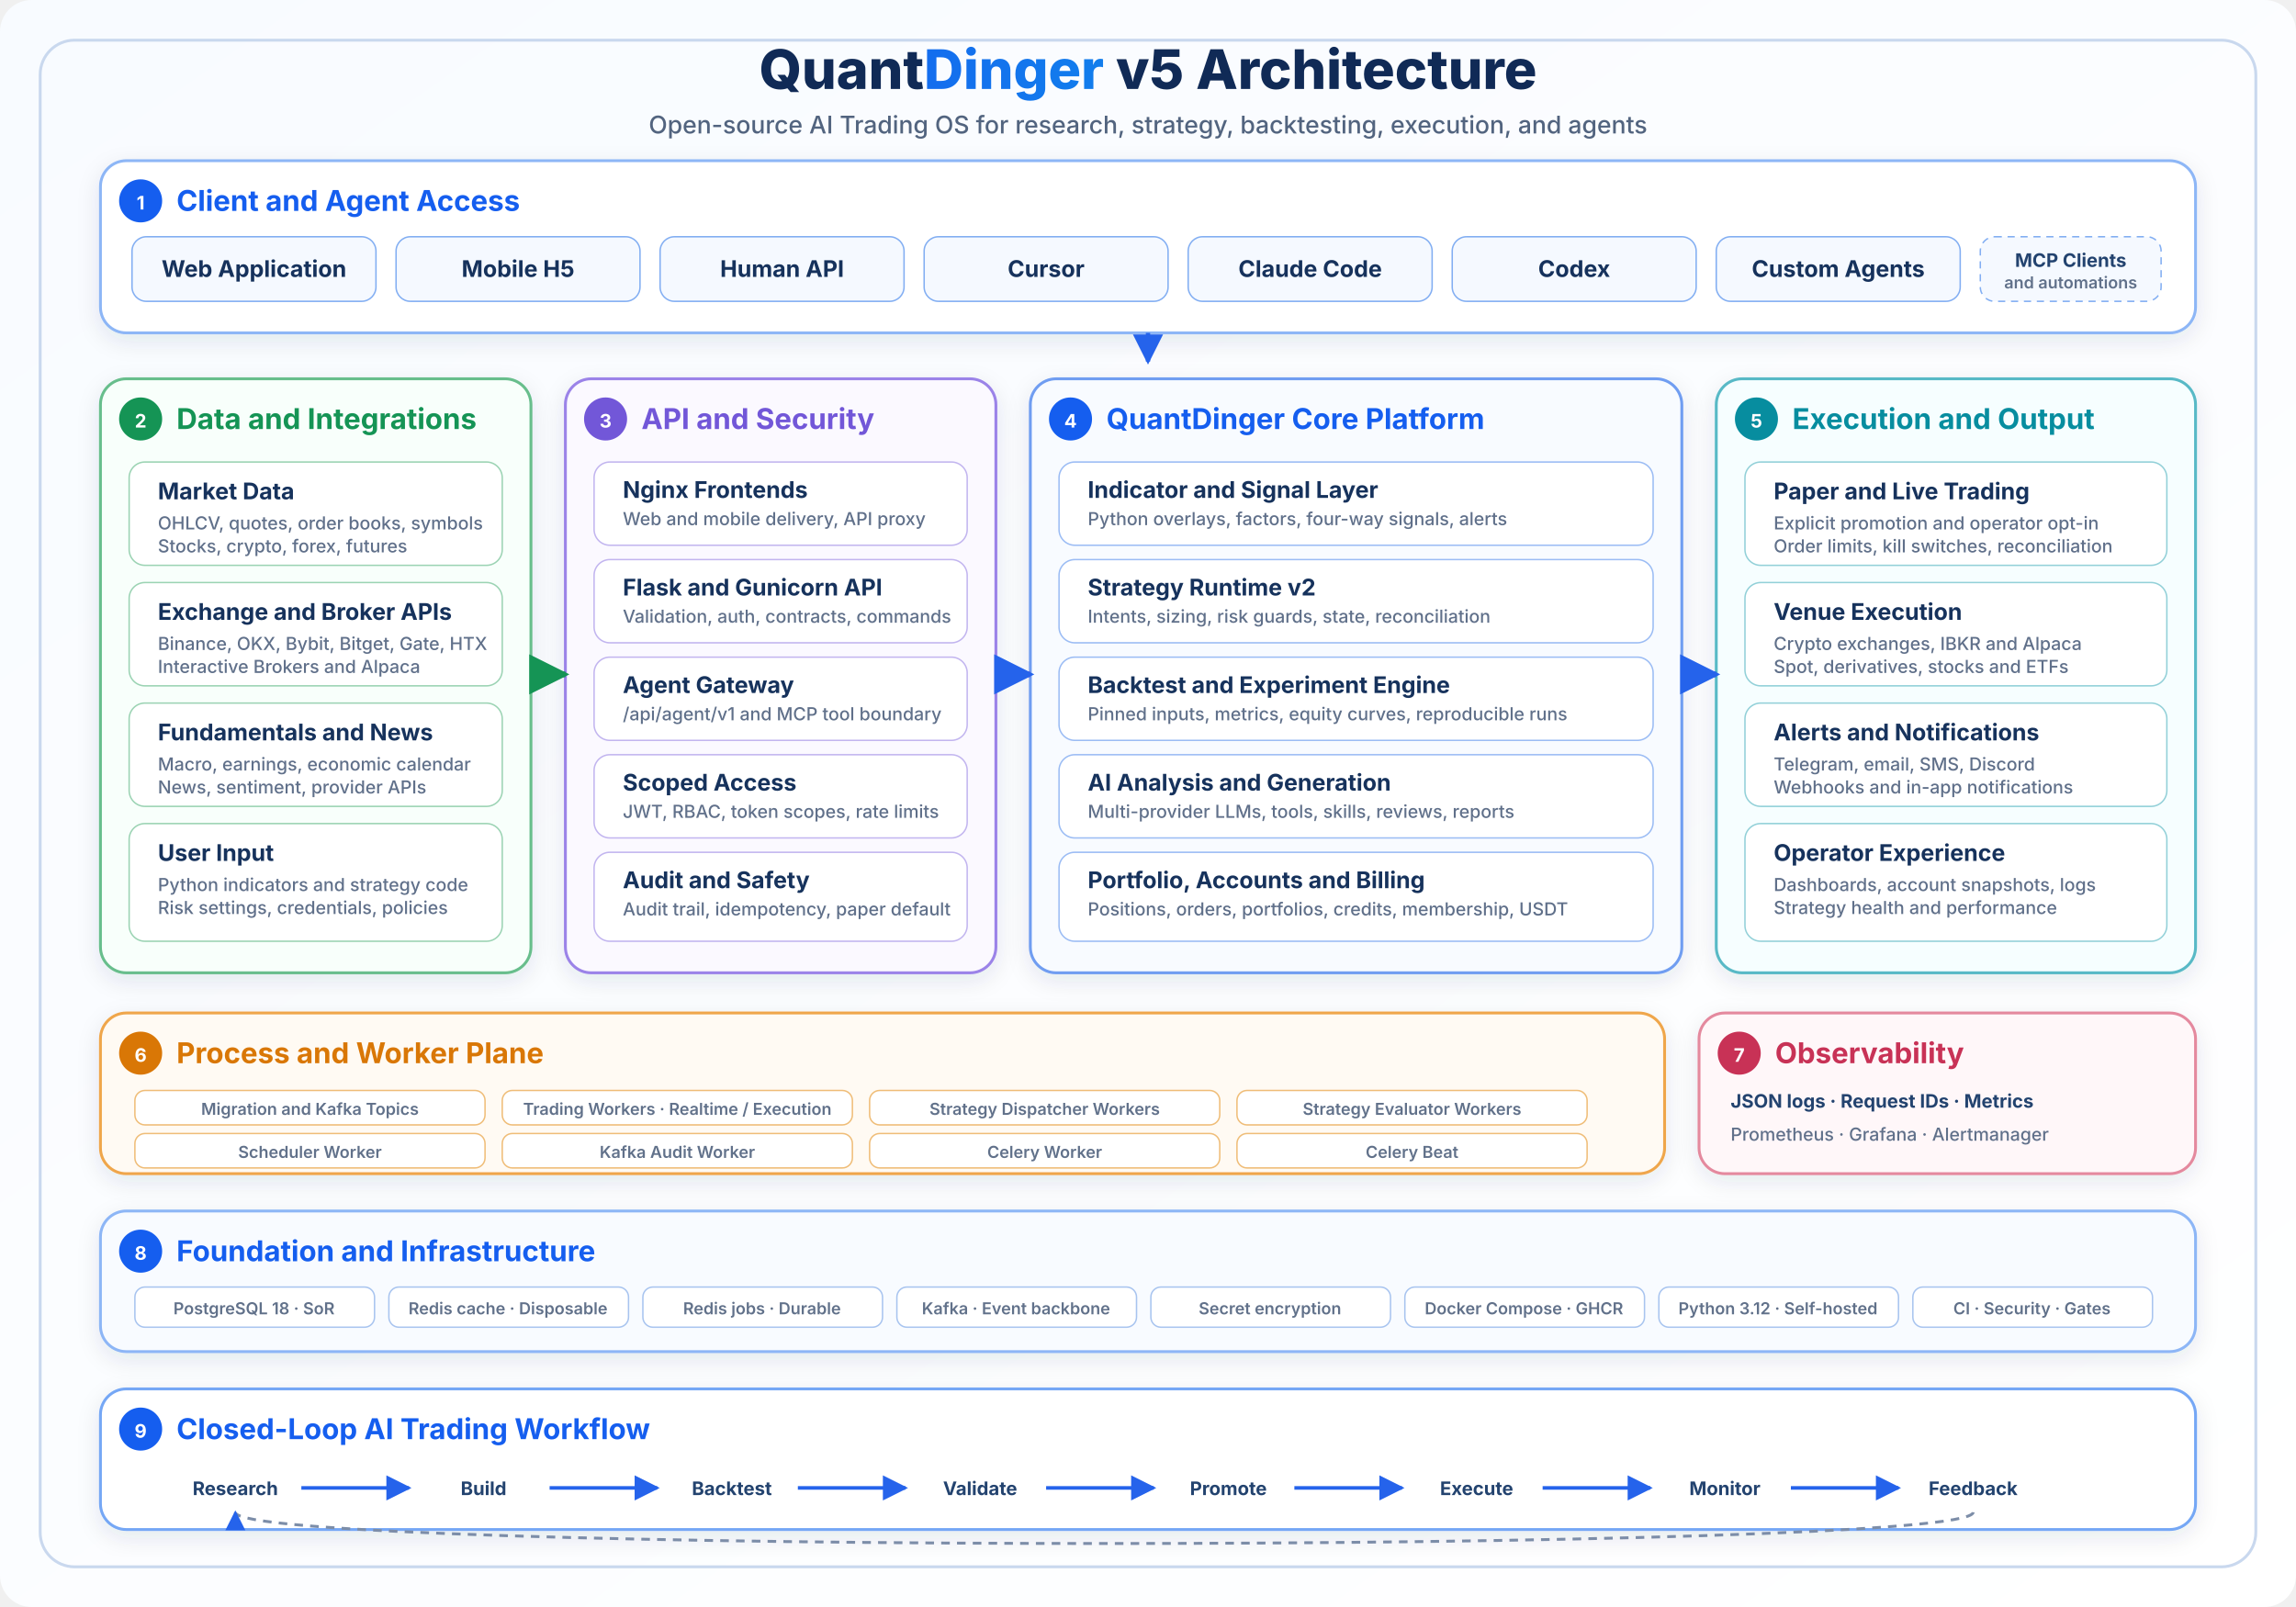
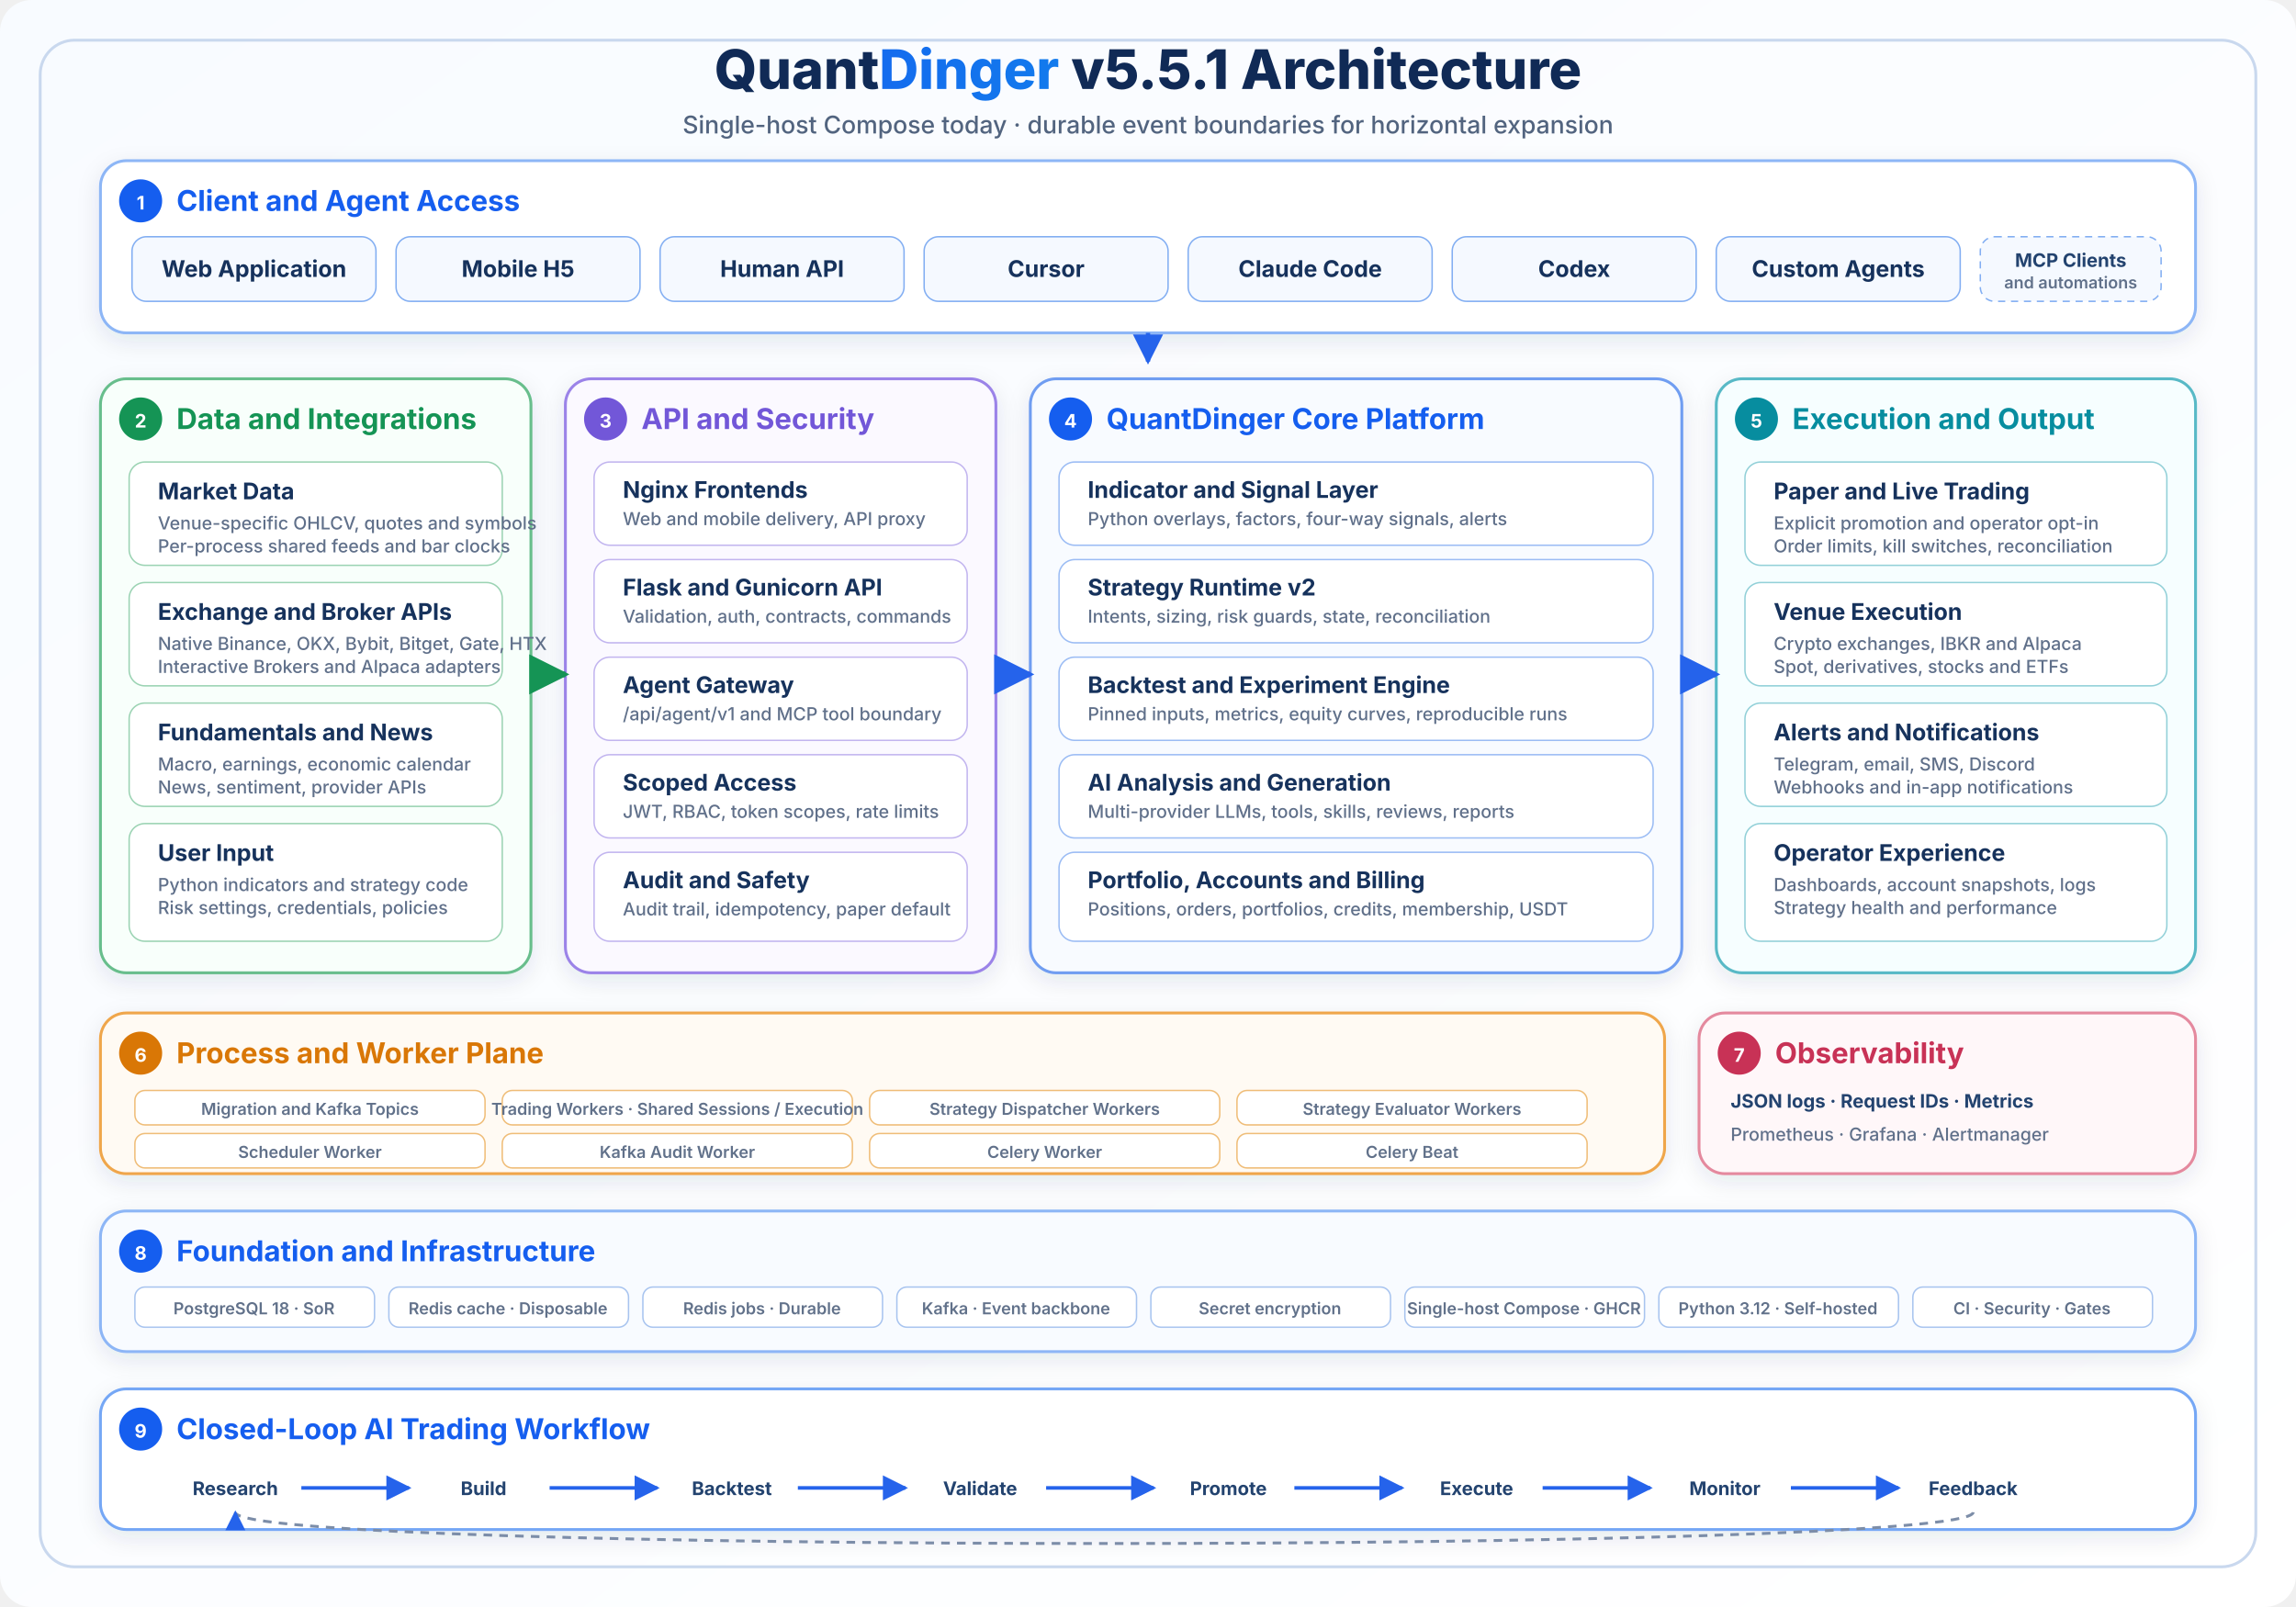
<svg xmlns="http://www.w3.org/2000/svg" width="1600" height="1120" viewBox="0 0 1600 1120" role="img" aria-labelledby="title description">
  <defs>
    <linearGradient id="page" x1="0" y1="0" x2="1" y2="1">
      <stop offset="0" stop-color="#f8fbff" />
      <stop offset="1" stop-color="#ffffff" />
    </linearGradient>
    <linearGradient id="brand" x1="0" y1="0" x2="1" y2="0">
      <stop offset="0" stop-color="#155eef" />
      <stop offset="1" stop-color="#0ea5e9" />
    </linearGradient>
    <filter id="shadow" x="-20%" y="-20%" width="140%" height="140%">
      <feDropShadow dx="0" dy="5" stdDeviation="8" flood-color="#102a56" flood-opacity="0.10" />
    </filter>
    <marker id="arrow-blue" viewBox="0 0 10 10" refX="9" refY="5" markerWidth="7" markerHeight="7" orient="auto-start-reverse">
      <path d="M 0 0 L 10 5 L 0 10 z" fill="#2563eb" />
    </marker>
    <marker id="arrow-green" viewBox="0 0 10 10" refX="9" refY="5" markerWidth="7" markerHeight="7" orient="auto-start-reverse">
      <path d="M 0 0 L 10 5 L 0 10 z" fill="#159455" />
    </marker>
    <style>
      .title { font: 800 38px Inter, "Segoe UI", Arial, sans-serif; fill: #102a56; }
      .brand { fill: url(#brand); }
      .subtitle { font: 500 17px Inter, "Segoe UI", Arial, sans-serif; fill: #52647f; }
      .section-title { font: 750 20px Inter, "Segoe UI", Arial, sans-serif; }
      .card-title { font: 700 16px Inter, "Segoe UI", Arial, sans-serif; fill: #16325c; }
      .card-sub { font: 500 12.5px Inter, "Segoe UI", Arial, sans-serif; fill: #60708a; }
      .label { font: 700 13px Inter, "Segoe UI", Arial, sans-serif; fill: #23436f; }
      .small { font: 600 11.5px Inter, "Segoe UI", Arial, sans-serif; fill: #61718a; }
      .white { fill: #ffffff; }
      .blue { fill: #155eef; }
      .green { fill: #159455; }
      .purple { fill: #7257d8; }
      .teal { fill: #078d9f; }
      .orange { fill: #d97706; }
      .red { fill: #c83256; }
    </style>
  </defs>
  <rect width="1600" height="1120" rx="22" fill="url(#page)" />
  <rect x="28" y="28" width="1544" height="1064" rx="24" fill="none" stroke="#c9d8ee" stroke-width="2" />
  <g transform="translate(800 62)" text-anchor="middle">
-     <text class="title" x="0" y="0">Quant<tspan class="brand">Dinger</tspan> v5 Architecture</text>
-     <text class="subtitle" x="0" y="31">Open-source AI Trading OS for research, strategy, backtesting, execution, and agents</text>
+     <text class="title" x="0" y="0">Quant<tspan class="brand">Dinger</tspan> v5.5.1 Architecture</text>
+     <text class="subtitle" x="0" y="31">Single-host Compose today · durable event boundaries for horizontal expansion</text>
  </g>
  <g filter="url(#shadow)">
    <rect x="70" y="112" width="1460" height="120" rx="18" fill="#ffffff" stroke="#8db6f6" stroke-width="2" />
  </g>
  <circle cx="98" cy="140" r="15" fill="#155eef" />
  <text x="98" y="146" text-anchor="middle" class="label white">1</text>
  <text x="123" y="147" class="section-title blue">Client and Agent Access</text>
  <g>
    <rect x="92" y="165" width="170" height="45" rx="10" fill="#f5f9ff" stroke="#82aef2" />
    <text x="177" y="193" text-anchor="middle" class="card-title">Web Application</text>
    <rect x="276" y="165" width="170" height="45" rx="10" fill="#f5f9ff" stroke="#82aef2" />
    <text x="361" y="193" text-anchor="middle" class="card-title">Mobile H5</text>
    <rect x="460" y="165" width="170" height="45" rx="10" fill="#f5f9ff" stroke="#82aef2" />
    <text x="545" y="193" text-anchor="middle" class="card-title">Human API</text>
    <rect x="644" y="165" width="170" height="45" rx="10" fill="#f5f9ff" stroke="#82aef2" />
    <text x="729" y="193" text-anchor="middle" class="card-title">Cursor</text>
    <rect x="828" y="165" width="170" height="45" rx="10" fill="#f5f9ff" stroke="#82aef2" />
    <text x="913" y="193" text-anchor="middle" class="card-title">Claude Code</text>
    <rect x="1012" y="165" width="170" height="45" rx="10" fill="#f5f9ff" stroke="#82aef2" />
    <text x="1097" y="193" text-anchor="middle" class="card-title">Codex</text>
    <rect x="1196" y="165" width="170" height="45" rx="10" fill="#f5f9ff" stroke="#82aef2" />
    <text x="1281" y="193" text-anchor="middle" class="card-title">Custom Agents</text>
    <rect x="1380" y="165" width="126" height="45" rx="10" fill="#f5f9ff" stroke="#82aef2" stroke-dasharray="5 4" />
    <text x="1443" y="186" text-anchor="middle" class="label">MCP Clients</text>
    <text x="1443" y="201" text-anchor="middle" class="small">and automations</text>
  </g>
  <line x1="800" y1="232" x2="800" y2="252" stroke="#2563eb" stroke-width="3" marker-end="url(#arrow-blue)" />
  <g filter="url(#shadow)">
    <rect x="70" y="264" width="300" height="414" rx="18" fill="#f8fffb" stroke="#67be8c" stroke-width="2" />
  </g>
  <circle cx="98" cy="292" r="15" fill="#159455" />
  <text x="98" y="298" text-anchor="middle" class="label white">2</text>
  <text x="123" y="299" class="section-title green">Data and Integrations</text>
  <g>
    <rect x="90" y="322" width="260" height="72" rx="11" fill="#ffffff" stroke="#9bd3b3" />
    <text x="110" y="348" class="card-title">Market Data</text>
-     <text x="110" y="369" class="card-sub">OHLCV, quotes, order books, symbols</text>
-     <text x="110" y="385" class="card-sub">Stocks, crypto, forex, futures</text>
+     <text x="110" y="369" class="card-sub">Venue-specific OHLCV, quotes and symbols</text>
+     <text x="110" y="385" class="card-sub">Per-process shared feeds and bar clocks</text>
    <rect x="90" y="406" width="260" height="72" rx="11" fill="#ffffff" stroke="#9bd3b3" />
    <text x="110" y="432" class="card-title">Exchange and Broker APIs</text>
-     <text x="110" y="453" class="card-sub">Binance, OKX, Bybit, Bitget, Gate, HTX</text>
-     <text x="110" y="469" class="card-sub">Interactive Brokers and Alpaca</text>
+     <text x="110" y="453" class="card-sub">Native Binance, OKX, Bybit, Bitget, Gate, HTX</text>
+     <text x="110" y="469" class="card-sub">Interactive Brokers and Alpaca adapters</text>
    <rect x="90" y="490" width="260" height="72" rx="11" fill="#ffffff" stroke="#9bd3b3" />
    <text x="110" y="516" class="card-title">Fundamentals and News</text>
    <text x="110" y="537" class="card-sub">Macro, earnings, economic calendar</text>
    <text x="110" y="553" class="card-sub">News, sentiment, provider APIs</text>
    <rect x="90" y="574" width="260" height="82" rx="11" fill="#ffffff" stroke="#9bd3b3" />
    <text x="110" y="600" class="card-title">User Input</text>
    <text x="110" y="621" class="card-sub">Python indicators and strategy code</text>
    <text x="110" y="637" class="card-sub">Risk settings, credentials, policies</text>
  </g>
  <g filter="url(#shadow)">
    <rect x="394" y="264" width="300" height="414" rx="18" fill="#fbf9ff" stroke="#9b83e8" stroke-width="2" />
  </g>
  <circle cx="422" cy="292" r="15" fill="#7257d8" />
  <text x="422" y="298" text-anchor="middle" class="label white">3</text>
  <text x="447" y="299" class="section-title purple">API and Security</text>
  <g>
    <rect x="414" y="322" width="260" height="58" rx="11" fill="#ffffff" stroke="#c2b5ef" />
    <text x="434" y="347" class="card-title">Nginx Frontends</text>
    <text x="434" y="366" class="card-sub">Web and mobile delivery, API proxy</text>
    <rect x="414" y="390" width="260" height="58" rx="11" fill="#ffffff" stroke="#c2b5ef" />
    <text x="434" y="415" class="card-title">Flask and Gunicorn API</text>
    <text x="434" y="434" class="card-sub">Validation, auth, contracts, commands</text>
    <rect x="414" y="458" width="260" height="58" rx="11" fill="#ffffff" stroke="#c2b5ef" />
    <text x="434" y="483" class="card-title">Agent Gateway</text>
    <text x="434" y="502" class="card-sub">/api/agent/v1 and MCP tool boundary</text>
    <rect x="414" y="526" width="260" height="58" rx="11" fill="#ffffff" stroke="#c2b5ef" />
    <text x="434" y="551" class="card-title">Scoped Access</text>
    <text x="434" y="570" class="card-sub">JWT, RBAC, token scopes, rate limits</text>
    <rect x="414" y="594" width="260" height="62" rx="11" fill="#ffffff" stroke="#c2b5ef" />
    <text x="434" y="619" class="card-title">Audit and Safety</text>
    <text x="434" y="638" class="card-sub">Audit trail, idempotency, paper default</text>
  </g>
  <g filter="url(#shadow)">
    <rect x="718" y="264" width="454" height="414" rx="18" fill="#f8fbff" stroke="#6f9df1" stroke-width="2" />
  </g>
  <circle cx="746" cy="292" r="15" fill="#155eef" />
  <text x="746" y="298" text-anchor="middle" class="label white">4</text>
  <text x="771" y="299" class="section-title blue">QuantDinger Core Platform</text>
  <g>
    <rect x="738" y="322" width="414" height="58" rx="11" fill="#ffffff" stroke="#9bbcf4" />
    <text x="758" y="347" class="card-title">Indicator and Signal Layer</text>
    <text x="758" y="366" class="card-sub">Python overlays, factors, four-way signals, alerts</text>
    <rect x="738" y="390" width="414" height="58" rx="11" fill="#ffffff" stroke="#9bbcf4" />
    <text x="758" y="415" class="card-title">Strategy Runtime v2</text>
    <text x="758" y="434" class="card-sub">Intents, sizing, risk guards, state, reconciliation</text>
    <rect x="738" y="458" width="414" height="58" rx="11" fill="#ffffff" stroke="#9bbcf4" />
    <text x="758" y="483" class="card-title">Backtest and Experiment Engine</text>
    <text x="758" y="502" class="card-sub">Pinned inputs, metrics, equity curves, reproducible runs</text>
    <rect x="738" y="526" width="414" height="58" rx="11" fill="#ffffff" stroke="#9bbcf4" />
    <text x="758" y="551" class="card-title">AI Analysis and Generation</text>
    <text x="758" y="570" class="card-sub">Multi-provider LLMs, tools, skills, reviews, reports</text>
    <rect x="738" y="594" width="414" height="62" rx="11" fill="#ffffff" stroke="#9bbcf4" />
    <text x="758" y="619" class="card-title">Portfolio, Accounts and Billing</text>
    <text x="758" y="638" class="card-sub">Positions, orders, portfolios, credits, membership, USDT</text>
  </g>
  <g filter="url(#shadow)">
    <rect x="1196" y="264" width="334" height="414" rx="18" fill="#f6feff" stroke="#58b9c6" stroke-width="2" />
  </g>
  <circle cx="1224" cy="292" r="15" fill="#078d9f" />
  <text x="1224" y="298" text-anchor="middle" class="label white">5</text>
  <text x="1249" y="299" class="section-title teal">Execution and Output</text>
  <g>
    <rect x="1216" y="322" width="294" height="72" rx="11" fill="#ffffff" stroke="#92d0d8" />
    <text x="1236" y="348" class="card-title">Paper and Live Trading</text>
    <text x="1236" y="369" class="card-sub">Explicit promotion and operator opt-in</text>
    <text x="1236" y="385" class="card-sub">Order limits, kill switches, reconciliation</text>
    <rect x="1216" y="406" width="294" height="72" rx="11" fill="#ffffff" stroke="#92d0d8" />
    <text x="1236" y="432" class="card-title">Venue Execution</text>
    <text x="1236" y="453" class="card-sub">Crypto exchanges, IBKR and Alpaca</text>
    <text x="1236" y="469" class="card-sub">Spot, derivatives, stocks and ETFs</text>
    <rect x="1216" y="490" width="294" height="72" rx="11" fill="#ffffff" stroke="#92d0d8" />
    <text x="1236" y="516" class="card-title">Alerts and Notifications</text>
    <text x="1236" y="537" class="card-sub">Telegram, email, SMS, Discord</text>
    <text x="1236" y="553" class="card-sub">Webhooks and in-app notifications</text>
    <rect x="1216" y="574" width="294" height="82" rx="11" fill="#ffffff" stroke="#92d0d8" />
    <text x="1236" y="600" class="card-title">Operator Experience</text>
    <text x="1236" y="621" class="card-sub">Dashboards, account snapshots, logs</text>
    <text x="1236" y="637" class="card-sub">Strategy health and performance</text>
  </g>
  <line x1="370" y1="470" x2="394" y2="470" stroke="#159455" stroke-width="4" marker-end="url(#arrow-green)" />
  <line x1="694" y1="470" x2="718" y2="470" stroke="#7257d8" stroke-width="4" marker-end="url(#arrow-blue)" />
  <line x1="1172" y1="470" x2="1196" y2="470" stroke="#2563eb" stroke-width="4" marker-end="url(#arrow-blue)" />
  <g filter="url(#shadow)">
    <rect x="70" y="706" width="1090" height="112" rx="18" fill="#fffaf3" stroke="#efa64c" stroke-width="2" />
  </g>
  <circle cx="98" cy="734" r="15" fill="#d97706" />
  <text x="98" y="740" text-anchor="middle" class="label white">6</text>
  <text x="123" y="741" class="section-title orange">Process and Worker Plane</text>
  <g>
    <rect x="94" y="760" width="244" height="24" rx="7" fill="#ffffff" stroke="#efbd78" />
    <text x="216" y="777" text-anchor="middle" class="small">Migration and Kafka Topics</text>
    <rect x="350" y="760" width="244" height="24" rx="7" fill="#ffffff" stroke="#efbd78" />
-     <text x="472" y="777" text-anchor="middle" class="small">Trading Workers · Realtime / Execution</text>
+     <text x="472" y="777" text-anchor="middle" class="small">Trading Workers · Shared Sessions / Execution</text>
    <rect x="606" y="760" width="244" height="24" rx="7" fill="#ffffff" stroke="#efbd78" />
    <text x="728" y="777" text-anchor="middle" class="small">Strategy Dispatcher Workers</text>
    <rect x="862" y="760" width="244" height="24" rx="7" fill="#ffffff" stroke="#efbd78" />
    <text x="984" y="777" text-anchor="middle" class="small">Strategy Evaluator Workers</text>
    <rect x="94" y="790" width="244" height="24" rx="7" fill="#ffffff" stroke="#efbd78" />
    <text x="216" y="807" text-anchor="middle" class="small">Scheduler Worker</text>
    <rect x="350" y="790" width="244" height="24" rx="7" fill="#ffffff" stroke="#efbd78" />
    <text x="472" y="807" text-anchor="middle" class="small">Kafka Audit Worker</text>
    <rect x="606" y="790" width="244" height="24" rx="7" fill="#ffffff" stroke="#efbd78" />
    <text x="728" y="807" text-anchor="middle" class="small">Celery Worker</text>
    <rect x="862" y="790" width="244" height="24" rx="7" fill="#ffffff" stroke="#efbd78" />
    <text x="984" y="807" text-anchor="middle" class="small">Celery Beat</text>
  </g>
  <g filter="url(#shadow)">
    <rect x="1184" y="706" width="346" height="112" rx="18" fill="#fff7f9" stroke="#e4899e" stroke-width="2" />
  </g>
  <circle cx="1212" cy="734" r="15" fill="#c83256" />
  <text x="1212" y="740" text-anchor="middle" class="label white">7</text>
  <text x="1237" y="741" class="section-title red">Observability</text>
  <text x="1206" y="772" class="label">JSON logs · Request IDs · Metrics</text>
  <text x="1206" y="795" class="card-sub">Prometheus · Grafana · Alertmanager</text>
  <g filter="url(#shadow)">
    <rect x="70" y="844" width="1460" height="98" rx="18" fill="#f8fbff" stroke="#8db6f6" stroke-width="2" />
  </g>
  <circle cx="98" cy="872" r="15" fill="#155eef" />
  <text x="98" y="878" text-anchor="middle" class="label white">8</text>
  <text x="123" y="879" class="section-title blue">Foundation and Infrastructure</text>
  <g>
    <rect x="94" y="897" width="167" height="28" rx="7" fill="#ffffff" stroke="#a8c4ef" />
    <text x="177" y="916" text-anchor="middle" class="small">PostgreSQL 18 · SoR</text>
    <rect x="271" y="897" width="167" height="28" rx="7" fill="#ffffff" stroke="#a8c4ef" />
    <text x="354" y="916" text-anchor="middle" class="small">Redis cache · Disposable</text>
    <rect x="448" y="897" width="167" height="28" rx="7" fill="#ffffff" stroke="#a8c4ef" />
    <text x="531" y="916" text-anchor="middle" class="small">Redis jobs · Durable</text>
    <rect x="625" y="897" width="167" height="28" rx="7" fill="#ffffff" stroke="#a8c4ef" />
    <text x="708" y="916" text-anchor="middle" class="small">Kafka · Event backbone</text>
    <rect x="802" y="897" width="167" height="28" rx="7" fill="#ffffff" stroke="#a8c4ef" />
    <text x="885" y="916" text-anchor="middle" class="small">Secret encryption</text>
    <rect x="979" y="897" width="167" height="28" rx="7" fill="#ffffff" stroke="#a8c4ef" />
-     <text x="1062" y="916" text-anchor="middle" class="small">Docker Compose · GHCR</text>
+     <text x="1062" y="916" text-anchor="middle" class="small">Single-host Compose · GHCR</text>
    <rect x="1156" y="897" width="167" height="28" rx="7" fill="#ffffff" stroke="#a8c4ef" />
    <text x="1239" y="916" text-anchor="middle" class="small">Python 3.12 · Self-hosted</text>
    <rect x="1333" y="897" width="167" height="28" rx="7" fill="#ffffff" stroke="#a8c4ef" />
    <text x="1416" y="916" text-anchor="middle" class="small">CI · Security · Gates</text>
  </g>
  <g filter="url(#shadow)">
    <rect x="70" y="968" width="1460" height="98" rx="18" fill="#ffffff" stroke="#75a7f5" stroke-width="2" />
  </g>
  <circle cx="98" cy="996" r="15" fill="#155eef" />
  <text x="98" y="1002" text-anchor="middle" class="label white">9</text>
  <text x="123" y="1003" class="section-title blue">Closed-Loop AI Trading Workflow</text>
  <g class="label" text-anchor="middle">
    <text x="164" y="1042">Research</text>
    <text x="337" y="1042">Build</text>
    <text x="510" y="1042">Backtest</text>
    <text x="683" y="1042">Validate</text>
    <text x="856" y="1042">Promote</text>
    <text x="1029" y="1042">Execute</text>
    <text x="1202" y="1042">Monitor</text>
    <text x="1375" y="1042">Feedback</text>
  </g>
  <g stroke="#2563eb" stroke-width="2.5" marker-end="url(#arrow-blue)">
    <line x1="210" y1="1037" x2="285" y2="1037" />
    <line x1="383" y1="1037" x2="458" y2="1037" />
    <line x1="556" y1="1037" x2="631" y2="1037" />
    <line x1="729" y1="1037" x2="804" y2="1037" />
    <line x1="902" y1="1037" x2="977" y2="1037" />
    <line x1="1075" y1="1037" x2="1150" y2="1037" />
    <line x1="1248" y1="1037" x2="1323" y2="1037" />
  </g>
  <path d="M 1375 1054 C 1375 1083, 164 1083, 164 1054" fill="none" stroke="#7c8da8" stroke-width="2" stroke-dasharray="6 5" marker-end="url(#arrow-blue)" />
</svg>
